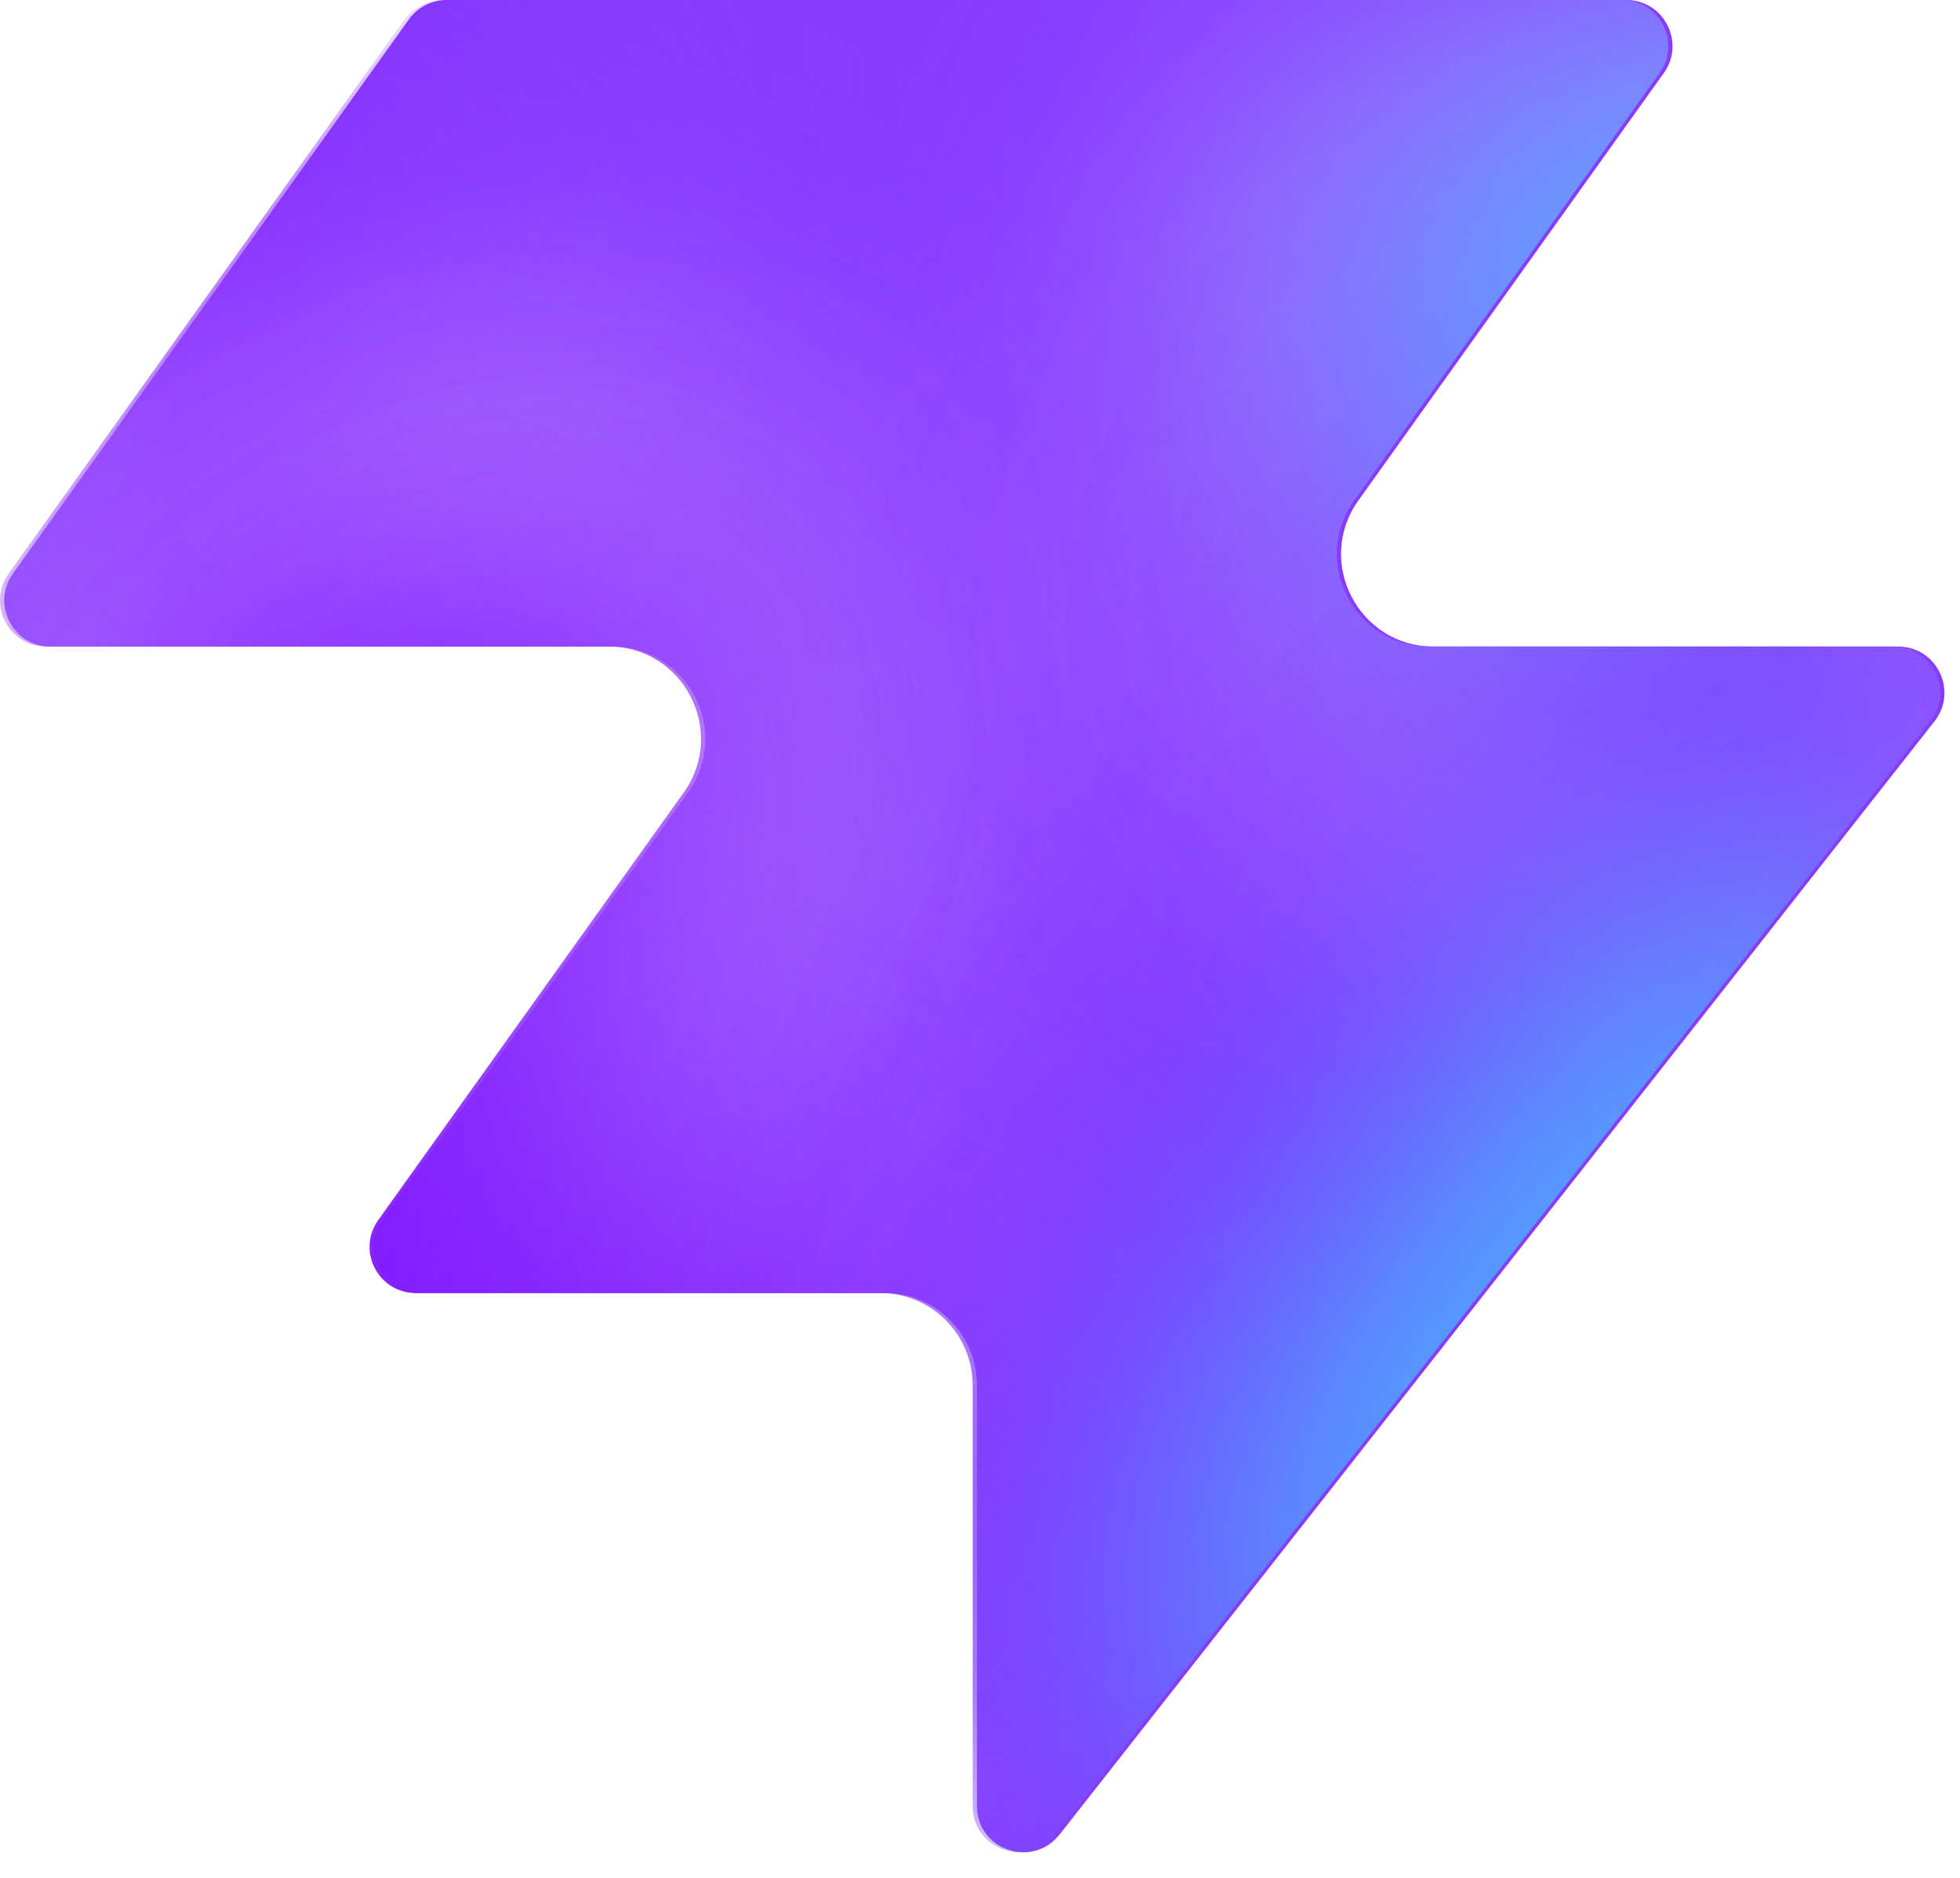
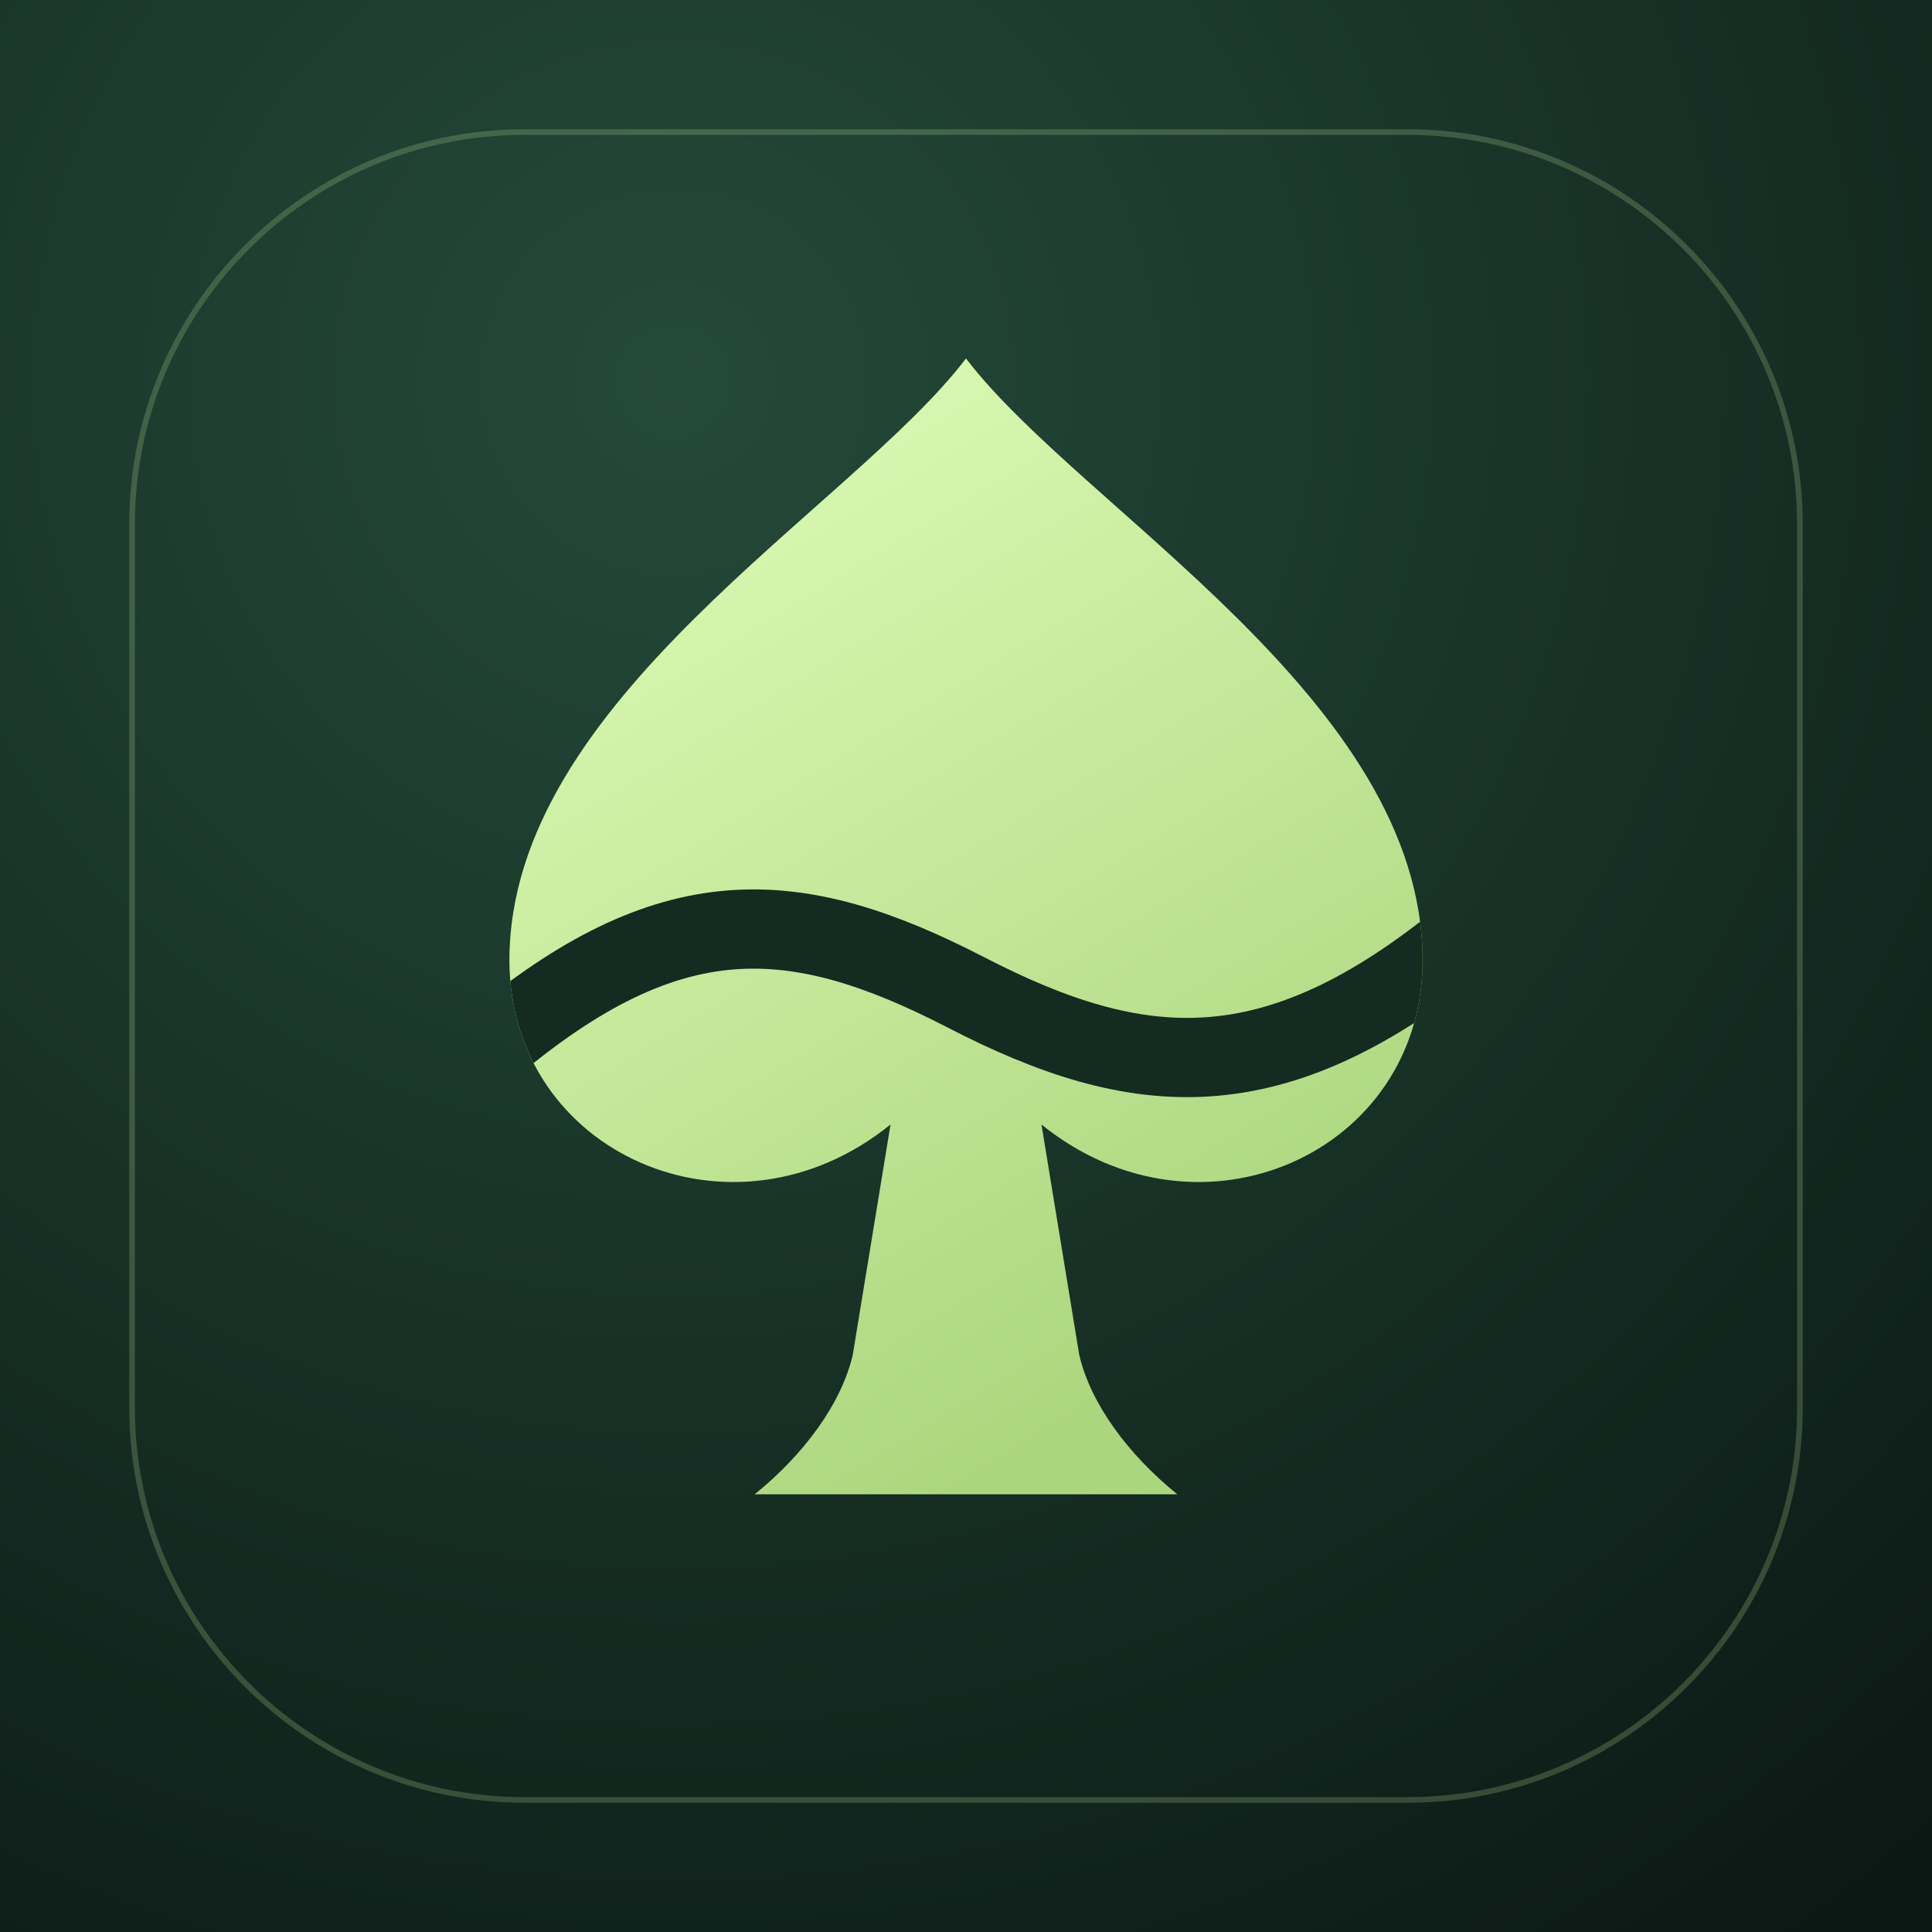
- <svg xmlns="http://www.w3.org/2000/svg" width="48" height="46" fill="none" viewBox="0 0 48 46">
-   <path fill="#863bff" d="M25.946 44.938c-.664.845-2.021.375-2.021-.698V33.937a2.26 2.26 0 0 0-2.262-2.262H10.287c-.92 0-1.456-1.04-.92-1.788l7.48-10.471c1.07-1.497 0-3.578-1.842-3.578H1.237c-.92 0-1.456-1.04-.92-1.788L10.013.474c.214-.297.556-.474.92-.474h28.894c.92 0 1.456 1.04.92 1.788l-7.48 10.471c-1.07 1.498 0 3.579 1.842 3.579h11.377c.943 0 1.473 1.088.89 1.83L25.947 44.94z" style="fill:#863bff;fill:color(display-p3 .525 .23 1);fill-opacity:1" />
-   <mask id="a" width="48" height="46" x="0" y="0" maskUnits="userSpaceOnUse" style="mask-type:alpha">
-     <path fill="#000" d="M25.842 44.938c-.664.844-2.021.375-2.021-.698V33.937a2.26 2.26 0 0 0-2.262-2.262H10.183c-.92 0-1.456-1.04-.92-1.788l7.48-10.471c1.07-1.498 0-3.579-1.842-3.579H1.133c-.92 0-1.456-1.04-.92-1.787L9.91.473c.214-.297.556-.474.92-.474h28.894c.92 0 1.456 1.04.92 1.788l-7.48 10.471c-1.07 1.498 0 3.578 1.842 3.578h11.377c.943 0 1.473 1.088.89 1.832L25.843 44.94z" style="fill:#000;fill-opacity:1" />
-   </mask>
-   <g mask="url(#a)">
-     <g filter="url(#b)">
-       <ellipse cx="5.508" cy="14.704" fill="#ede6ff" rx="5.508" ry="14.704" style="fill:#ede6ff;fill:color(display-p3 .927 .903 1);fill-opacity:1" transform="matrix(.00324 1 1 -.00324 -4.47 31.516)" />
-     </g>
-     <g filter="url(#c)">
-       <ellipse cx="10.399" cy="29.851" fill="#ede6ff" rx="10.399" ry="29.851" style="fill:#ede6ff;fill:color(display-p3 .927 .903 1);fill-opacity:1" transform="matrix(.00324 1 1 -.00324 -39.328 7.883)" />
-     </g>
-     <g filter="url(#d)">
-       <ellipse cx="5.508" cy="30.487" fill="#7e14ff" rx="5.508" ry="30.487" style="fill:#7e14ff;fill:color(display-p3 .492 .077 1);fill-opacity:1" transform="rotate(89.814 -25.913 -14.639)scale(1 -1)" />
-     </g>
-     <g filter="url(#e)">
-       <ellipse cx="5.508" cy="30.599" fill="#7e14ff" rx="5.508" ry="30.599" style="fill:#7e14ff;fill:color(display-p3 .492 .077 1);fill-opacity:1" transform="rotate(89.814 -32.644 -3.334)scale(1 -1)" />
-     </g>
-     <g filter="url(#f)">
-       <ellipse cx="5.508" cy="30.599" fill="#7e14ff" rx="5.508" ry="30.599" style="fill:#7e14ff;fill:color(display-p3 .492 .077 1);fill-opacity:1" transform="matrix(.00324 1 1 -.00324 -34.34 30.47)" />
-     </g>
-     <g filter="url(#g)">
-       <ellipse cx="14.072" cy="22.078" fill="#ede6ff" rx="14.072" ry="22.078" style="fill:#ede6ff;fill:color(display-p3 .927 .903 1);fill-opacity:1" transform="rotate(93.35 24.506 48.493)scale(-1 1)" />
-     </g>
-     <g filter="url(#h)">
-       <ellipse cx="3.47" cy="21.501" fill="#7e14ff" rx="3.47" ry="21.501" style="fill:#7e14ff;fill:color(display-p3 .492 .077 1);fill-opacity:1" transform="rotate(89.009 28.708 47.59)scale(-1 1)" />
-     </g>
-     <g filter="url(#i)">
-       <ellipse cx="3.47" cy="21.501" fill="#7e14ff" rx="3.47" ry="21.501" style="fill:#7e14ff;fill:color(display-p3 .492 .077 1);fill-opacity:1" transform="rotate(89.009 28.708 47.59)scale(-1 1)" />
-     </g>
-     <g filter="url(#j)">
-       <ellipse cx=".387" cy="8.972" fill="#7e14ff" rx="4.407" ry="29.108" style="fill:#7e14ff;fill:color(display-p3 .492 .077 1);fill-opacity:1" transform="rotate(39.51 .387 8.972)" />
-     </g>
-     <g filter="url(#k)">
-       <ellipse cx="47.523" cy="-6.092" fill="#7e14ff" rx="4.407" ry="29.108" style="fill:#7e14ff;fill:color(display-p3 .492 .077 1);fill-opacity:1" transform="rotate(37.892 47.523 -6.092)" />
-     </g>
-     <g filter="url(#l)">
-       <ellipse cx="41.412" cy="6.333" fill="#47bfff" rx="5.971" ry="9.665" style="fill:#47bfff;fill:color(display-p3 .28 .748 1);fill-opacity:1" transform="rotate(37.892 41.412 6.333)" />
-     </g>
-     <g filter="url(#m)">
-       <ellipse cx="-1.879" cy="38.332" fill="#7e14ff" rx="4.407" ry="29.108" style="fill:#7e14ff;fill:color(display-p3 .492 .077 1);fill-opacity:1" transform="rotate(37.892 -1.88 38.332)" />
-     </g>
-     <g filter="url(#n)">
-       <ellipse cx="-1.879" cy="38.332" fill="#7e14ff" rx="4.407" ry="29.108" style="fill:#7e14ff;fill:color(display-p3 .492 .077 1);fill-opacity:1" transform="rotate(37.892 -1.88 38.332)" />
-     </g>
-     <g filter="url(#o)">
-       <ellipse cx="35.651" cy="29.907" fill="#7e14ff" rx="4.407" ry="29.108" style="fill:#7e14ff;fill:color(display-p3 .492 .077 1);fill-opacity:1" transform="rotate(37.892 35.651 29.907)" />
-     </g>
-     <g filter="url(#p)">
-       <ellipse cx="38.418" cy="32.4" fill="#47bfff" rx="5.971" ry="15.297" style="fill:#47bfff;fill:color(display-p3 .28 .748 1);fill-opacity:1" transform="rotate(37.892 38.418 32.4)" />
-     </g>
-   </g>
+ <svg xmlns="http://www.w3.org/2000/svg" width="1024" height="1024" viewBox="0 0 1024 1024">
  <defs>
-     <filter id="b" width="60.045" height="41.654" x="-19.77" y="16.149" color-interpolation-filters="sRGB" filterUnits="userSpaceOnUse">
-       <feFlood flood-opacity="0" result="BackgroundImageFix" />
-       <feBlend in="SourceGraphic" in2="BackgroundImageFix" result="shape" />
-       <feGaussianBlur result="effect1_foregroundBlur_2002_17158" stdDeviation="7.659" />
-     </filter>
-     <filter id="c" width="90.34" height="51.437" x="-54.613" y="-7.533" color-interpolation-filters="sRGB" filterUnits="userSpaceOnUse">
-       <feFlood flood-opacity="0" result="BackgroundImageFix" />
-       <feBlend in="SourceGraphic" in2="BackgroundImageFix" result="shape" />
-       <feGaussianBlur result="effect1_foregroundBlur_2002_17158" stdDeviation="7.659" />
-     </filter>
-     <filter id="d" width="79.355" height="29.4" x="-49.64" y="2.03" color-interpolation-filters="sRGB" filterUnits="userSpaceOnUse">
-       <feFlood flood-opacity="0" result="BackgroundImageFix" />
-       <feBlend in="SourceGraphic" in2="BackgroundImageFix" result="shape" />
-       <feGaussianBlur result="effect1_foregroundBlur_2002_17158" stdDeviation="4.596" />
-     </filter>
-     <filter id="e" width="79.579" height="29.4" x="-45.045" y="20.029" color-interpolation-filters="sRGB" filterUnits="userSpaceOnUse">
-       <feFlood flood-opacity="0" result="BackgroundImageFix" />
-       <feBlend in="SourceGraphic" in2="BackgroundImageFix" result="shape" />
-       <feGaussianBlur result="effect1_foregroundBlur_2002_17158" stdDeviation="4.596" />
-     </filter>
-     <filter id="f" width="79.579" height="29.4" x="-43.513" y="21.178" color-interpolation-filters="sRGB" filterUnits="userSpaceOnUse">
-       <feFlood flood-opacity="0" result="BackgroundImageFix" />
-       <feBlend in="SourceGraphic" in2="BackgroundImageFix" result="shape" />
-       <feGaussianBlur result="effect1_foregroundBlur_2002_17158" stdDeviation="4.596" />
-     </filter>
-     <filter id="g" width="74.749" height="58.852" x="15.756" y="-17.901" color-interpolation-filters="sRGB" filterUnits="userSpaceOnUse">
-       <feFlood flood-opacity="0" result="BackgroundImageFix" />
-       <feBlend in="SourceGraphic" in2="BackgroundImageFix" result="shape" />
-       <feGaussianBlur result="effect1_foregroundBlur_2002_17158" stdDeviation="7.659" />
-     </filter>
-     <filter id="h" width="61.377" height="25.362" x="23.548" y="2.284" color-interpolation-filters="sRGB" filterUnits="userSpaceOnUse">
-       <feFlood flood-opacity="0" result="BackgroundImageFix" />
-       <feBlend in="SourceGraphic" in2="BackgroundImageFix" result="shape" />
-       <feGaussianBlur result="effect1_foregroundBlur_2002_17158" stdDeviation="4.596" />
-     </filter>
-     <filter id="i" width="61.377" height="25.362" x="23.548" y="2.284" color-interpolation-filters="sRGB" filterUnits="userSpaceOnUse">
-       <feFlood flood-opacity="0" result="BackgroundImageFix" />
-       <feBlend in="SourceGraphic" in2="BackgroundImageFix" result="shape" />
-       <feGaussianBlur result="effect1_foregroundBlur_2002_17158" stdDeviation="4.596" />
-     </filter>
-     <filter id="j" width="56.045" height="63.649" x="-27.636" y="-22.853" color-interpolation-filters="sRGB" filterUnits="userSpaceOnUse">
-       <feFlood flood-opacity="0" result="BackgroundImageFix" />
-       <feBlend in="SourceGraphic" in2="BackgroundImageFix" result="shape" />
-       <feGaussianBlur result="effect1_foregroundBlur_2002_17158" stdDeviation="4.596" />
-     </filter>
-     <filter id="k" width="54.814" height="64.646" x="20.116" y="-38.415" color-interpolation-filters="sRGB" filterUnits="userSpaceOnUse">
-       <feFlood flood-opacity="0" result="BackgroundImageFix" />
-       <feBlend in="SourceGraphic" in2="BackgroundImageFix" result="shape" />
-       <feGaussianBlur result="effect1_foregroundBlur_2002_17158" stdDeviation="4.596" />
-     </filter>
-     <filter id="l" width="33.541" height="35.313" x="24.641" y="-11.323" color-interpolation-filters="sRGB" filterUnits="userSpaceOnUse">
-       <feFlood flood-opacity="0" result="BackgroundImageFix" />
-       <feBlend in="SourceGraphic" in2="BackgroundImageFix" result="shape" />
-       <feGaussianBlur result="effect1_foregroundBlur_2002_17158" stdDeviation="4.596" />
-     </filter>
-     <filter id="m" width="54.814" height="64.646" x="-29.286" y="6.009" color-interpolation-filters="sRGB" filterUnits="userSpaceOnUse">
-       <feFlood flood-opacity="0" result="BackgroundImageFix" />
-       <feBlend in="SourceGraphic" in2="BackgroundImageFix" result="shape" />
-       <feGaussianBlur result="effect1_foregroundBlur_2002_17158" stdDeviation="4.596" />
-     </filter>
-     <filter id="n" width="54.814" height="64.646" x="-29.286" y="6.009" color-interpolation-filters="sRGB" filterUnits="userSpaceOnUse">
-       <feFlood flood-opacity="0" result="BackgroundImageFix" />
-       <feBlend in="SourceGraphic" in2="BackgroundImageFix" result="shape" />
-       <feGaussianBlur result="effect1_foregroundBlur_2002_17158" stdDeviation="4.596" />
-     </filter>
-     <filter id="o" width="54.814" height="64.646" x="8.244" y="-2.416" color-interpolation-filters="sRGB" filterUnits="userSpaceOnUse">
-       <feFlood flood-opacity="0" result="BackgroundImageFix" />
-       <feBlend in="SourceGraphic" in2="BackgroundImageFix" result="shape" />
-       <feGaussianBlur result="effect1_foregroundBlur_2002_17158" stdDeviation="4.596" />
-     </filter>
-     <filter id="p" width="39.409" height="43.623" x="18.713" y="10.588" color-interpolation-filters="sRGB" filterUnits="userSpaceOnUse">
-       <feFlood flood-opacity="0" result="BackgroundImageFix" />
-       <feBlend in="SourceGraphic" in2="BackgroundImageFix" result="shape" />
-       <feGaussianBlur result="effect1_foregroundBlur_2002_17158" stdDeviation="4.596" />
-     </filter>
+     <radialGradient id="felt" cx=".35" cy=".2" r="1">
+       <stop stop-color="#244a39" />
+       <stop offset="1" stop-color="#0b1814" />
+     </radialGradient>
+     <linearGradient id="suit" x1="0" y1="0" x2=".5" y2="1">
+       <stop stop-color="#e1ffbc" />
+       <stop offset="1" stop-color="#acd67e" />
+     </linearGradient>
+     <path id="spade" d="M512 190C451 270 270 371 270 509C270 611 388 664 472 596L452 718C446 744 426 771 400 792H624C598 771 578 744 572 718L552 596C636 664 754 611 754 509C754 371 573 270 512 190Z" />
+     <clipPath id="suit-clip">
+       <use href="#spade" />
+     </clipPath>
  </defs>
+   <path fill="url(#felt)" d="M0 0H1024V1024H0Z" />
+   <rect x="70" y="70" width="884" height="884" rx="208" fill="none" stroke="#c5e69b" stroke-opacity=".22" stroke-width="3" />
+   <use href="#spade" fill="url(#suit)" />
+   <path d="M260 555C355 475 421 479 512 526S675 580 777 496" fill="none" stroke="#142b21" stroke-width="42" stroke-linecap="round" clip-path="url(#suit-clip)" />
</svg>
